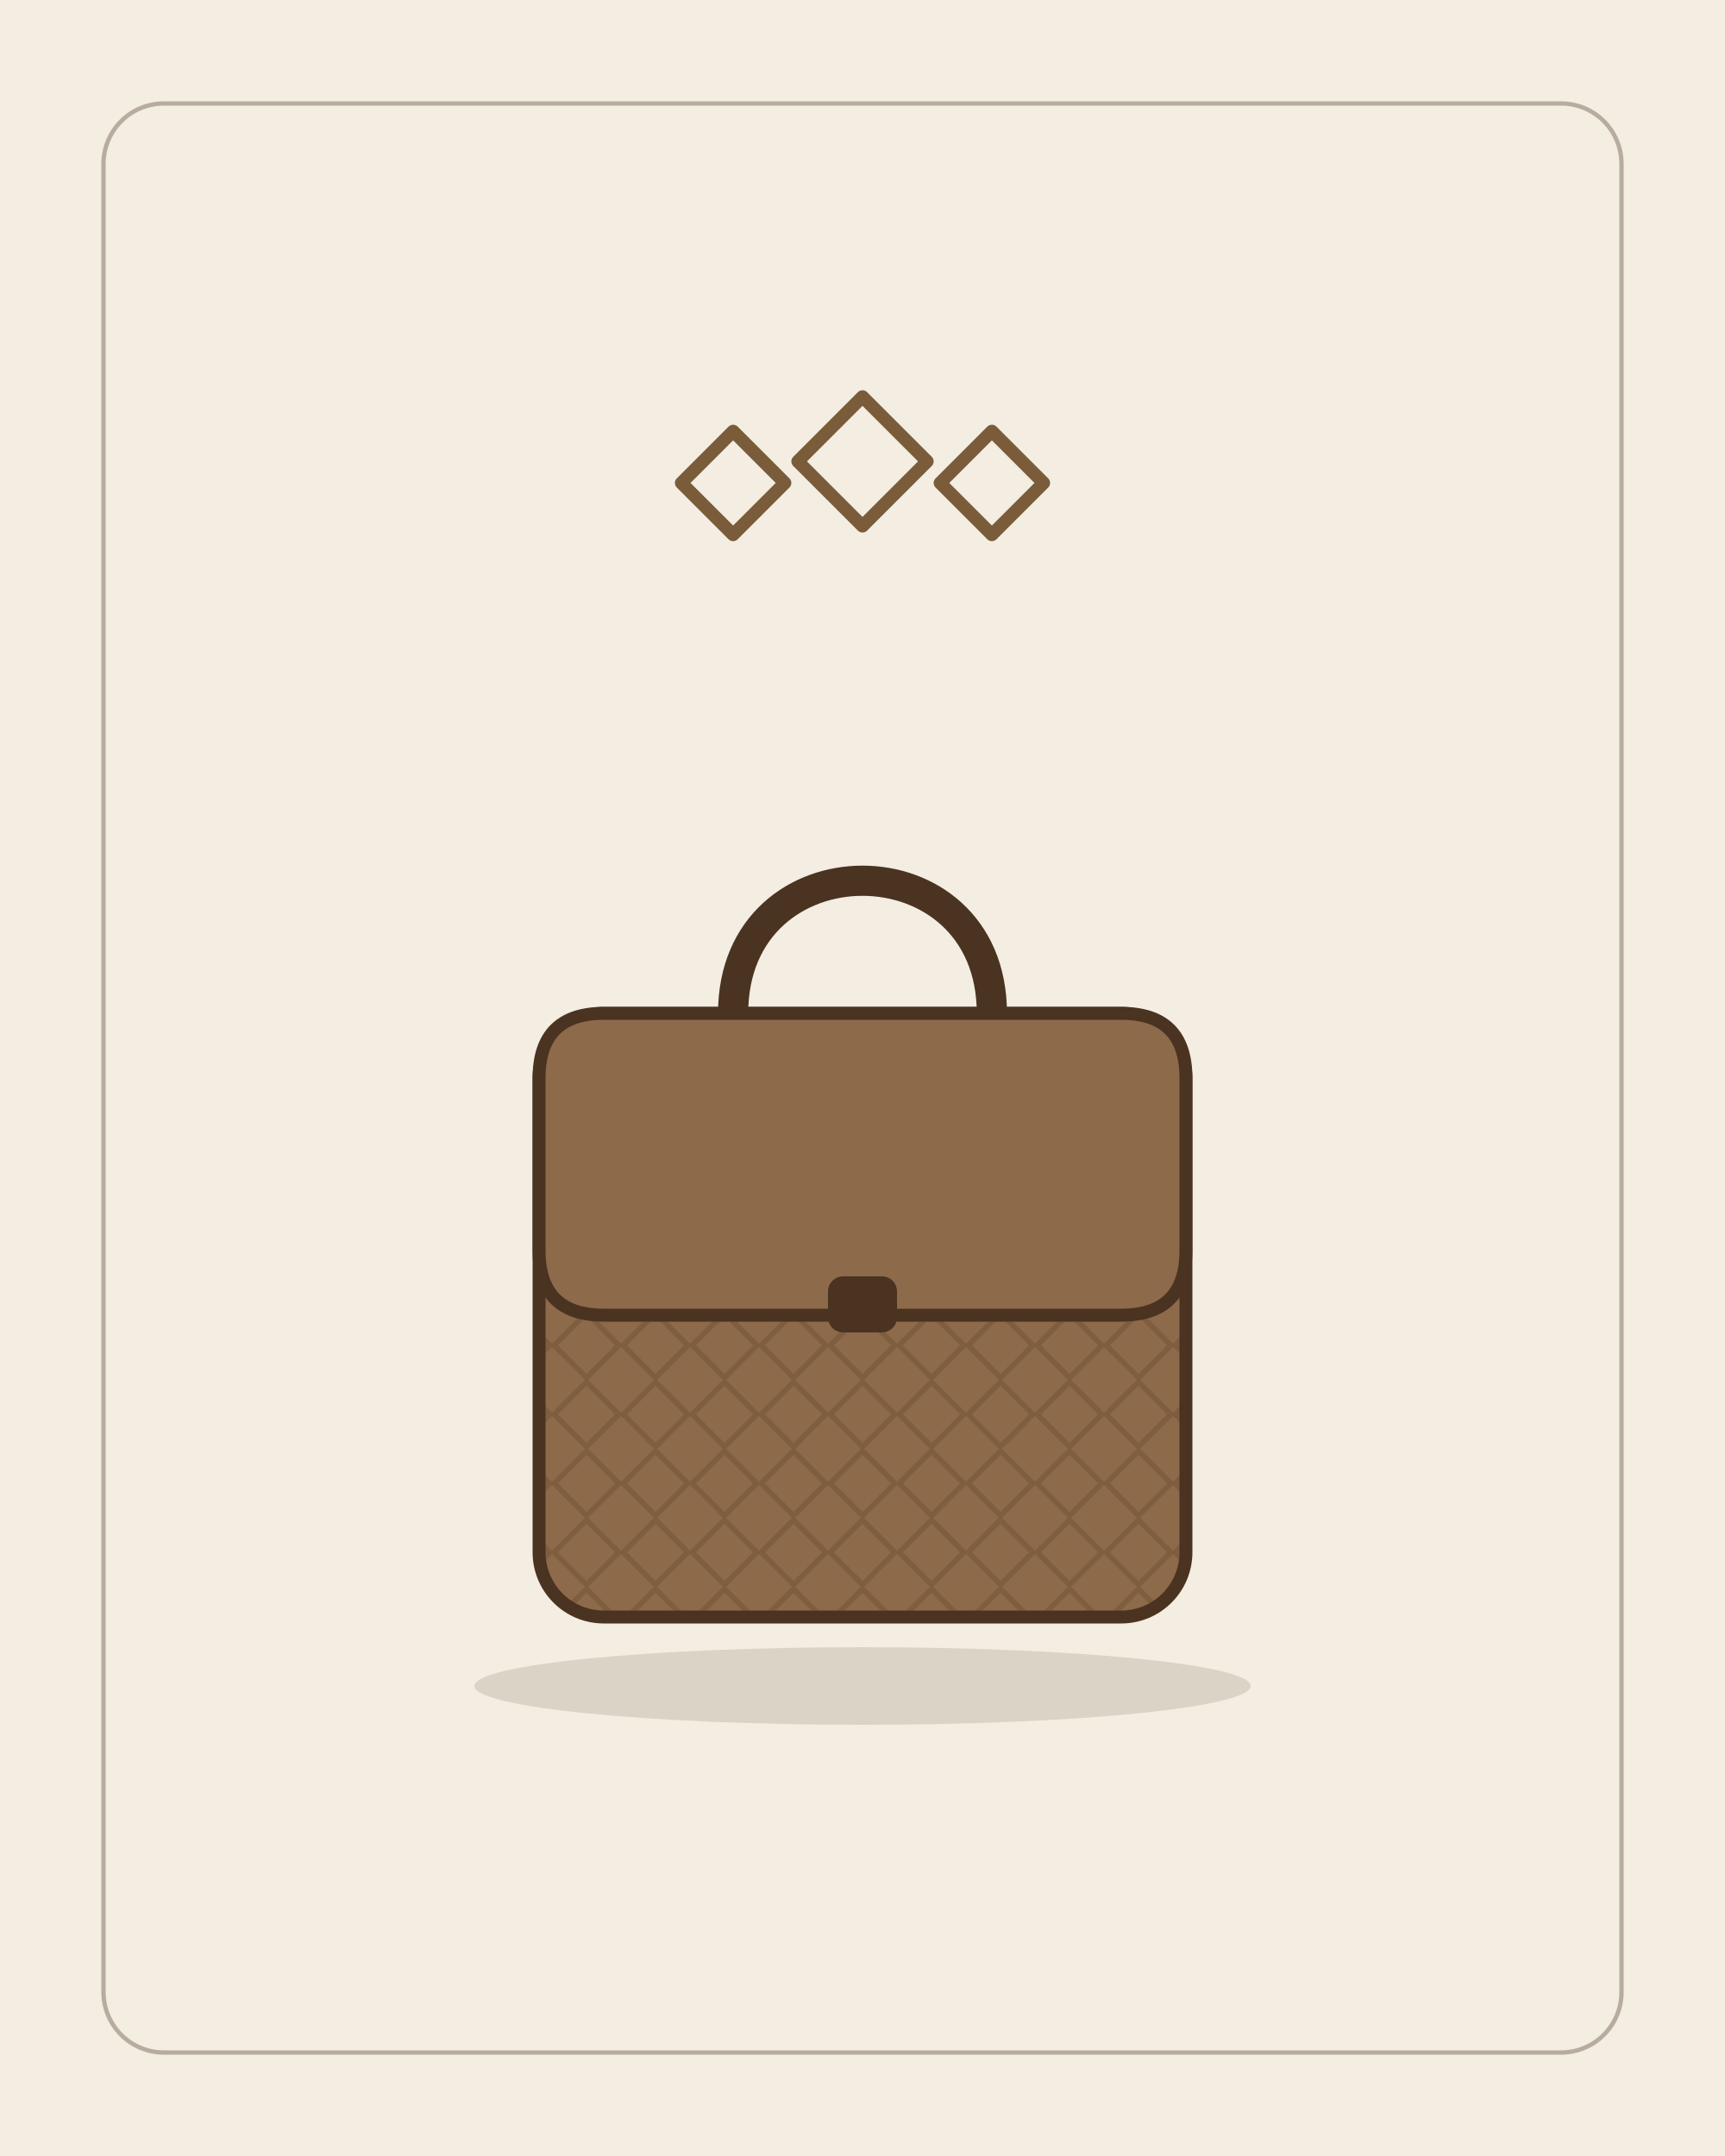
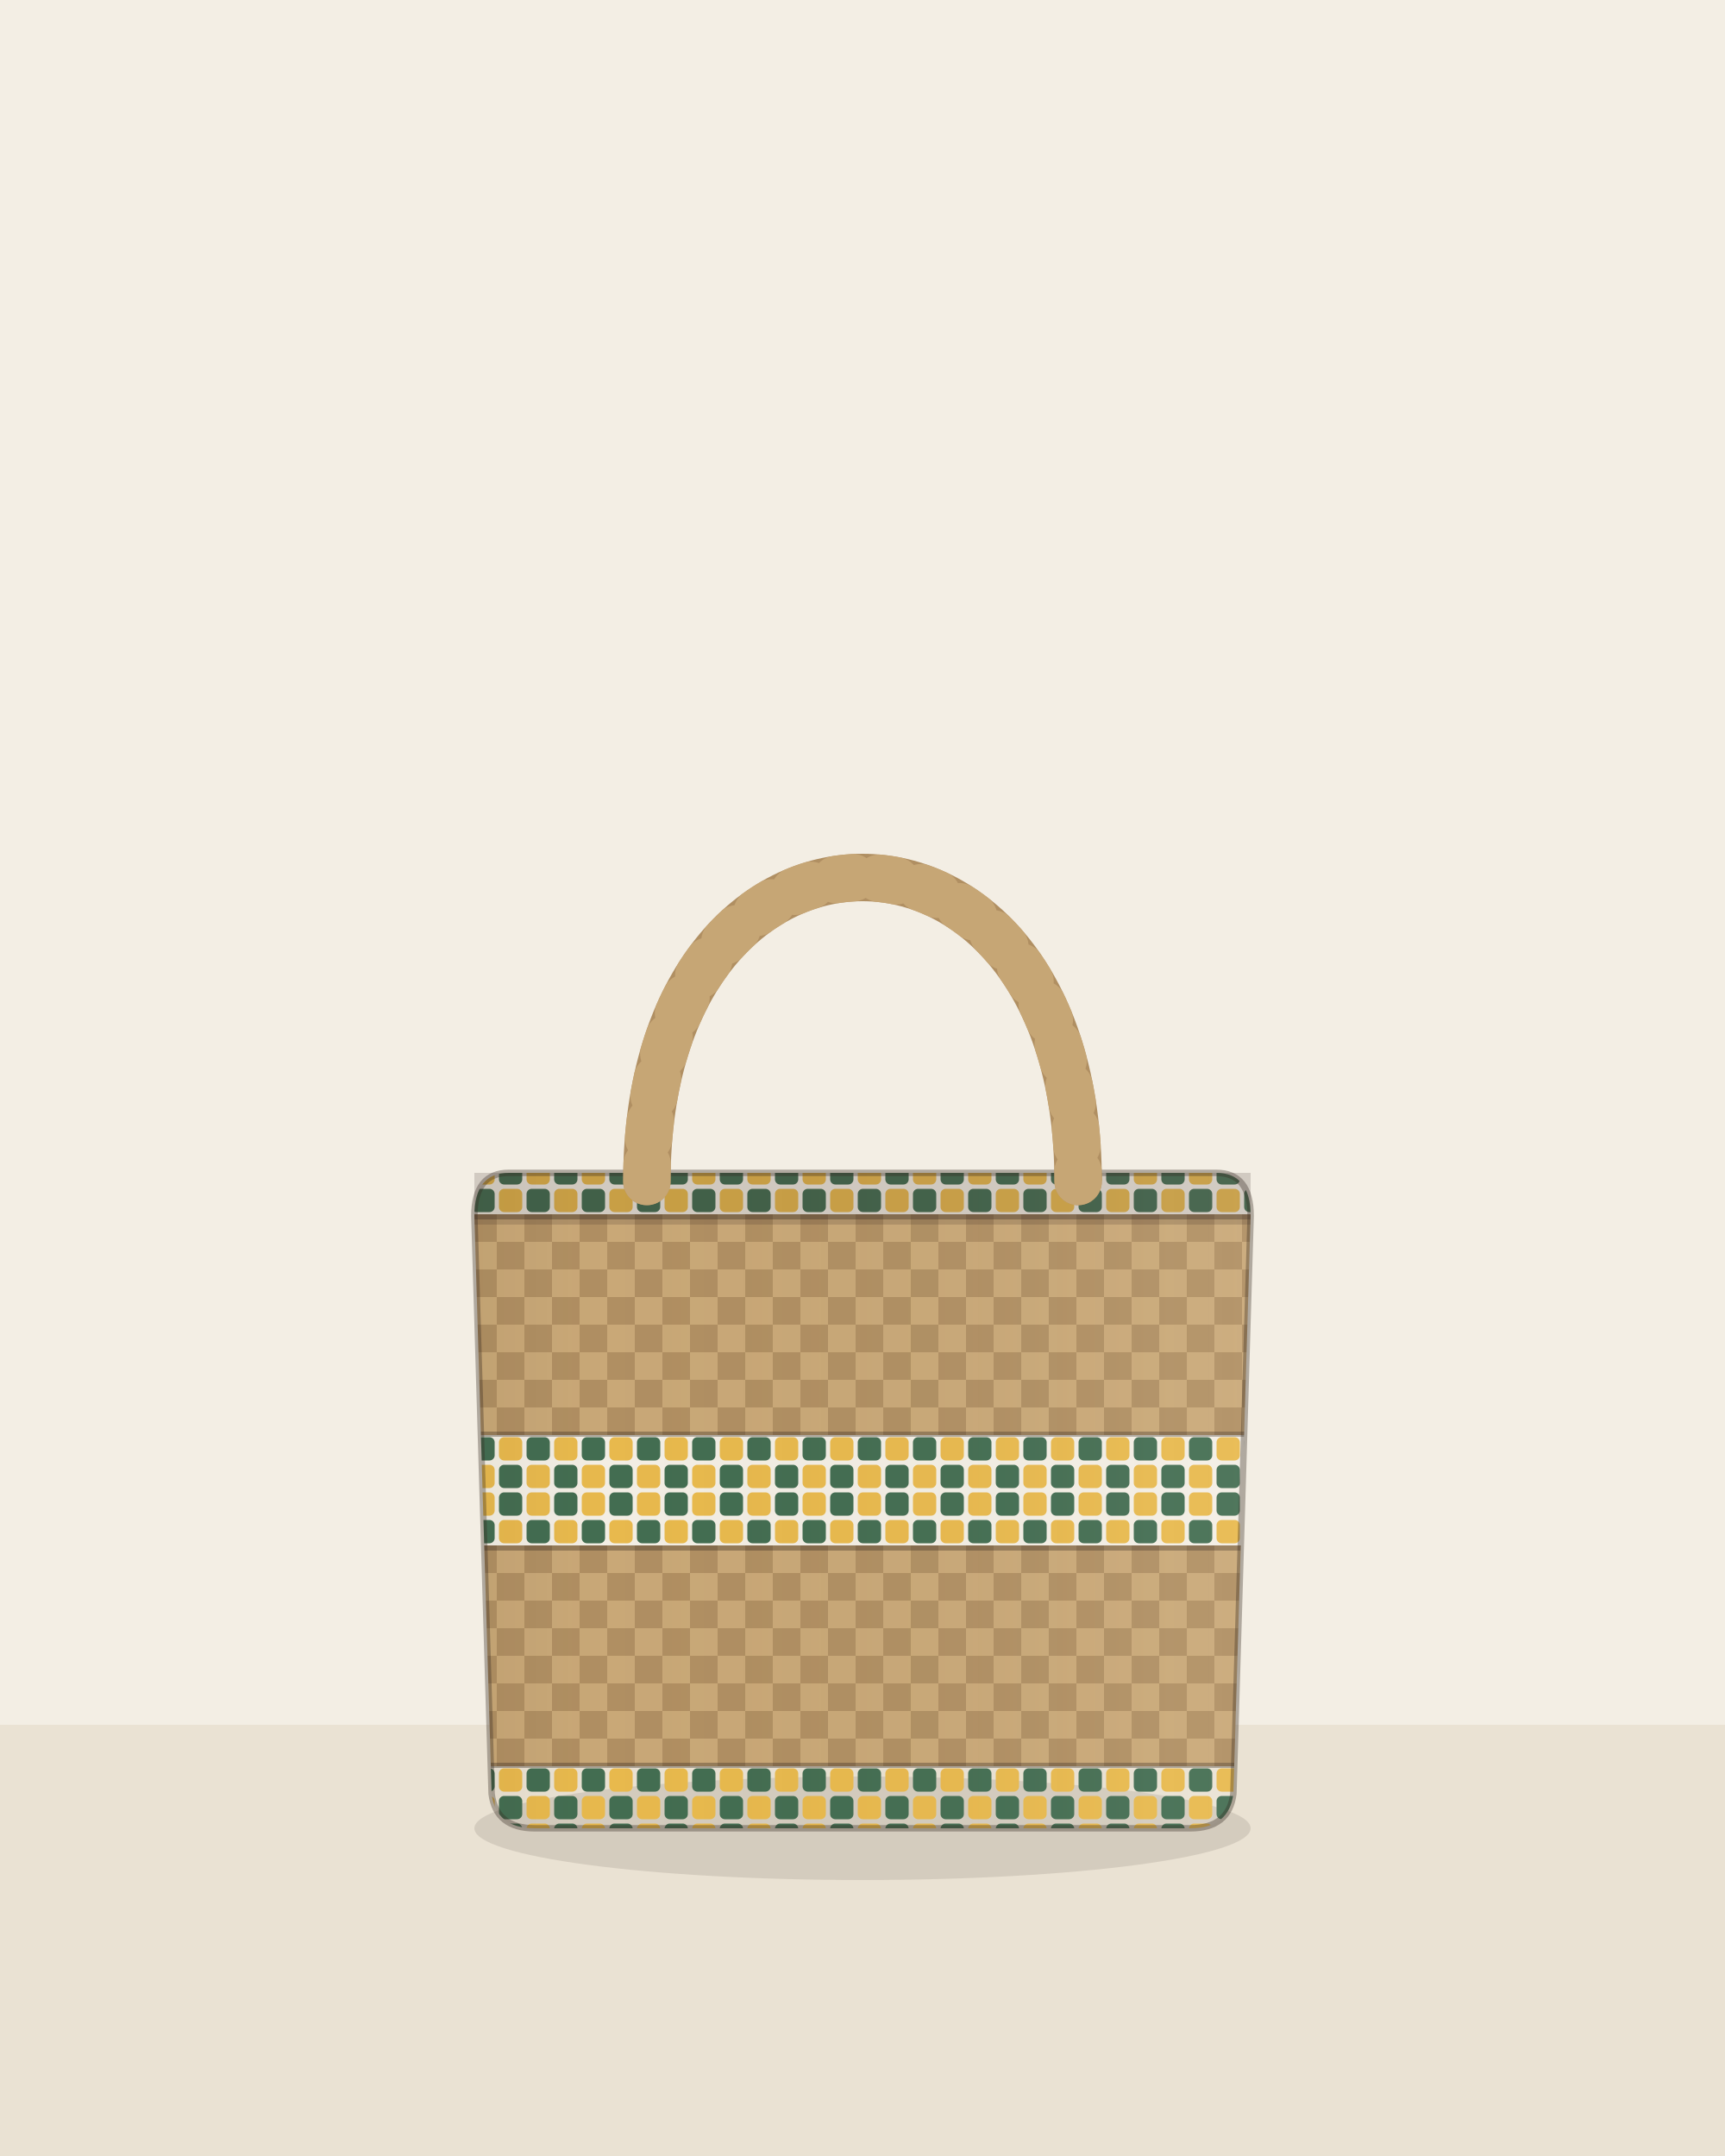
- <svg xmlns="http://www.w3.org/2000/svg" viewBox="0 0 800 1000" role="img" aria-label="Illustration of the lupa-satchel bag">
-   <rect width="800" height="1000" fill="#F3EDE2" />
-   <rect x="48" y="48" width="704" height="904" rx="28" fill="none" stroke="#4A3320" stroke-width="2" opacity="0.35" />
-   <g fill="none" stroke="#7A5C3A" stroke-width="6" stroke-linejoin="round">
-     <path d="M340 200l24 24l-24 24l-24-24Z" />
-     <path d="M400 184l30 30l-30 30l-30-30Z" />
-     <path d="M460 200l24 24l-24 24l-24-24Z" />
+ <svg xmlns="http://www.w3.org/2000/svg" viewBox="0 0 400 500" role="img" aria-hidden="true" width="400" height="500">
+   <defs>
+     <pattern id="_r_65_p" width="51.2" height="76.8" patternUnits="userSpaceOnUse">
+       <rect x="0" y="0" width="6.4" height="6.4" fill="#C9A877" />
+       <rect x="6.4" y="0" width="6.4" height="6.4" fill="#B08F62" />
+       <rect x="12.8" y="0" width="6.4" height="6.4" fill="#C9A877" />
+       <rect x="19.2" y="0" width="6.4" height="6.4" fill="#B08F62" />
+       <rect x="25.6" y="0" width="6.4" height="6.4" fill="#C9A877" />
+       <rect x="32" y="0" width="6.4" height="6.4" fill="#B08F62" />
+       <rect x="38.4" y="0" width="6.4" height="6.4" fill="#C9A877" />
+       <rect x="44.8" y="0" width="6.4" height="6.4" fill="#B08F62" />
+       <rect x="0" y="6.4" width="6.4" height="6.4" fill="#B08F62" />
+       <rect x="6.4" y="6.4" width="6.4" height="6.4" fill="#C9A877" />
+       <rect x="12.8" y="6.4" width="6.4" height="6.4" fill="#B08F62" />
+       <rect x="19.2" y="6.4" width="6.4" height="6.4" fill="#C9A877" />
+       <rect x="25.6" y="6.4" width="6.4" height="6.4" fill="#B08F62" />
+       <rect x="32" y="6.4" width="6.4" height="6.4" fill="#C9A877" />
+       <rect x="38.4" y="6.4" width="6.4" height="6.4" fill="#B08F62" />
+       <rect x="44.8" y="6.4" width="6.4" height="6.4" fill="#C9A877" />
+       <rect x="0" y="12.8" width="6.4" height="6.4" fill="#C9A877" />
+       <rect x="6.4" y="12.8" width="6.4" height="6.4" fill="#B08F62" />
+       <rect x="12.8" y="12.8" width="6.4" height="6.4" fill="#C9A877" />
+       <rect x="19.2" y="12.8" width="6.4" height="6.4" fill="#B08F62" />
+       <rect x="25.6" y="12.8" width="6.4" height="6.4" fill="#C9A877" />
+       <rect x="32" y="12.8" width="6.4" height="6.4" fill="#B08F62" />
+       <rect x="38.4" y="12.8" width="6.4" height="6.4" fill="#C9A877" />
+       <rect x="44.8" y="12.8" width="6.4" height="6.4" fill="#B08F62" />
+       <rect x="0" y="19.2" width="6.4" height="6.4" fill="#B08F62" />
+       <rect x="6.4" y="19.2" width="6.4" height="6.4" fill="#C9A877" />
+       <rect x="12.8" y="19.2" width="6.4" height="6.4" fill="#B08F62" />
+       <rect x="19.2" y="19.2" width="6.4" height="6.4" fill="#C9A877" />
+       <rect x="25.6" y="19.2" width="6.4" height="6.4" fill="#B08F62" />
+       <rect x="32" y="19.2" width="6.4" height="6.4" fill="#C9A877" />
+       <rect x="38.4" y="19.2" width="6.4" height="6.4" fill="#B08F62" />
+       <rect x="44.8" y="19.2" width="6.4" height="6.4" fill="#C9A877" />
+       <rect x="0.5" y="26.1" width="5.4" height="5.4" rx="1.2" fill="#E8B94D" />
+       <rect x="6.9" y="26.1" width="5.4" height="5.4" rx="1.2" fill="#436D51" />
+       <rect x="13.3" y="26.1" width="5.4" height="5.4" rx="1.2" fill="#E8B94D" />
+       <rect x="19.7" y="26.1" width="5.4" height="5.4" rx="1.2" fill="#436D51" />
+       <rect x="26.1" y="26.1" width="5.4" height="5.4" rx="1.2" fill="#E8B94D" />
+       <rect x="32.5" y="26.1" width="5.4" height="5.4" rx="1.2" fill="#436D51" />
+       <rect x="38.9" y="26.1" width="5.4" height="5.4" rx="1.2" fill="#E8B94D" />
+       <rect x="45.3" y="26.1" width="5.4" height="5.4" rx="1.2" fill="#436D51" />
+       <rect x="0.5" y="32.5" width="5.4" height="5.4" rx="1.2" fill="#436D51" />
+       <rect x="6.9" y="32.5" width="5.4" height="5.4" rx="1.2" fill="#E8B94D" />
+       <rect x="13.3" y="32.5" width="5.4" height="5.4" rx="1.2" fill="#436D51" />
+       <rect x="19.7" y="32.5" width="5.4" height="5.4" rx="1.2" fill="#E8B94D" />
+       <rect x="26.1" y="32.5" width="5.4" height="5.4" rx="1.2" fill="#436D51" />
+       <rect x="32.5" y="32.5" width="5.4" height="5.4" rx="1.2" fill="#E8B94D" />
+       <rect x="38.9" y="32.5" width="5.4" height="5.4" rx="1.2" fill="#436D51" />
+       <rect x="45.3" y="32.5" width="5.4" height="5.4" rx="1.2" fill="#E8B94D" />
+       <rect x="0.5" y="38.9" width="5.4" height="5.4" rx="1.2" fill="#436D51" />
+       <rect x="6.9" y="38.9" width="5.4" height="5.4" rx="1.2" fill="#E8B94D" />
+       <rect x="13.3" y="38.9" width="5.4" height="5.4" rx="1.2" fill="#436D51" />
+       <rect x="19.7" y="38.9" width="5.4" height="5.4" rx="1.2" fill="#E8B94D" />
+       <rect x="26.1" y="38.9" width="5.4" height="5.4" rx="1.2" fill="#436D51" />
+       <rect x="32.5" y="38.9" width="5.4" height="5.4" rx="1.2" fill="#E8B94D" />
+       <rect x="38.9" y="38.9" width="5.4" height="5.4" rx="1.2" fill="#436D51" />
+       <rect x="45.3" y="38.9" width="5.4" height="5.4" rx="1.2" fill="#E8B94D" />
+       <rect x="0.5" y="45.3" width="5.4" height="5.4" rx="1.2" fill="#E8B94D" />
+       <rect x="6.9" y="45.3" width="5.4" height="5.4" rx="1.2" fill="#436D51" />
+       <rect x="13.3" y="45.3" width="5.4" height="5.4" rx="1.2" fill="#E8B94D" />
+       <rect x="19.7" y="45.3" width="5.4" height="5.4" rx="1.2" fill="#436D51" />
+       <rect x="26.1" y="45.3" width="5.4" height="5.4" rx="1.2" fill="#E8B94D" />
+       <rect x="32.5" y="45.3" width="5.4" height="5.4" rx="1.2" fill="#436D51" />
+       <rect x="38.9" y="45.3" width="5.4" height="5.4" rx="1.2" fill="#E8B94D" />
+       <rect x="45.3" y="45.3" width="5.4" height="5.4" rx="1.2" fill="#436D51" />
+       <rect x="0" y="51.2" width="6.4" height="6.4" fill="#C9A877" />
+       <rect x="6.4" y="51.2" width="6.4" height="6.4" fill="#B08F62" />
+       <rect x="12.8" y="51.2" width="6.4" height="6.4" fill="#C9A877" />
+       <rect x="19.2" y="51.2" width="6.4" height="6.4" fill="#B08F62" />
+       <rect x="25.6" y="51.2" width="6.4" height="6.4" fill="#C9A877" />
+       <rect x="32" y="51.2" width="6.4" height="6.4" fill="#B08F62" />
+       <rect x="38.4" y="51.2" width="6.4" height="6.4" fill="#C9A877" />
+       <rect x="44.8" y="51.2" width="6.4" height="6.4" fill="#B08F62" />
+       <rect x="0" y="57.6" width="6.4" height="6.4" fill="#B08F62" />
+       <rect x="6.4" y="57.6" width="6.4" height="6.4" fill="#C9A877" />
+       <rect x="12.8" y="57.6" width="6.4" height="6.4" fill="#B08F62" />
+       <rect x="19.2" y="57.6" width="6.4" height="6.4" fill="#C9A877" />
+       <rect x="25.6" y="57.6" width="6.4" height="6.4" fill="#B08F62" />
+       <rect x="32" y="57.6" width="6.4" height="6.4" fill="#C9A877" />
+       <rect x="38.4" y="57.6" width="6.4" height="6.4" fill="#B08F62" />
+       <rect x="44.8" y="57.6" width="6.4" height="6.4" fill="#C9A877" />
+       <rect x="0" y="64" width="6.4" height="6.4" fill="#C9A877" />
+       <rect x="6.4" y="64" width="6.4" height="6.4" fill="#B08F62" />
+       <rect x="12.8" y="64" width="6.4" height="6.4" fill="#C9A877" />
+       <rect x="19.2" y="64" width="6.4" height="6.4" fill="#B08F62" />
+       <rect x="25.6" y="64" width="6.4" height="6.4" fill="#C9A877" />
+       <rect x="32" y="64" width="6.4" height="6.4" fill="#B08F62" />
+       <rect x="38.4" y="64" width="6.4" height="6.4" fill="#C9A877" />
+       <rect x="44.8" y="64" width="6.4" height="6.4" fill="#B08F62" />
+       <rect x="0" y="70.4" width="6.4" height="6.4" fill="#B08F62" />
+       <rect x="6.4" y="70.4" width="6.4" height="6.4" fill="#C9A877" />
+       <rect x="12.8" y="70.4" width="6.4" height="6.4" fill="#B08F62" />
+       <rect x="19.2" y="70.4" width="6.4" height="6.4" fill="#C9A877" />
+       <rect x="25.6" y="70.4" width="6.4" height="6.4" fill="#B08F62" />
+       <rect x="32" y="70.4" width="6.4" height="6.4" fill="#C9A877" />
+       <rect x="38.4" y="70.4" width="6.4" height="6.4" fill="#B08F62" />
+       <rect x="44.8" y="70.4" width="6.4" height="6.4" fill="#C9A877" />
+       <rect y="24.8" width="51.2" height="1.2" fill="#352820" opacity="0.35" />
+       <rect y="51.2" width="51.2" height="1.2" fill="#352820" opacity="0.35" />
+     </pattern>
+     <clipPath id="_r_65_c">
+       <path d="M118 272 L282 272 Q290 272 290 282 L286 416 Q285 424 276 424 L124 424 Q115 424 114 416 L110 282 Q110 272 118 272 Z" />
+     </clipPath>
+     <linearGradient id="_r_65_s" x1="0" x2="1">
+       <stop offset="0" stop-color="#352820" stop-opacity="0.22" />
+       <stop offset="0.35" stop-color="#352820" stop-opacity="0" />
+       <stop offset="0.7" stop-color="#fff" stop-opacity="0.06" />
+       <stop offset="1" stop-color="#352820" stop-opacity="0.2" />
+     </linearGradient>
+   </defs>
+   <rect width="400" height="500" fill="#F3EEE4" />
+   <rect y="400" width="400" height="100" fill="#EAE2D3" />
+   <ellipse cx="200" cy="424" rx="90" ry="12" fill="#352820" opacity="0.12" />
+   <g>
+     <rect width="400" height="500" fill="url(#_r_65_p)" clip-path="url(#_r_65_c)" />
+     <rect width="400" height="500" fill="url(#_r_65_s)" clip-path="url(#_r_65_c)" />
+     <g>
+       <path d="M110 272 H290 V284 H110 Z" fill="#352820" opacity="0.18" />
+     </g>
+     <path d="M118 272 L282 272 Q290 272 290 282 L286 416 Q285 424 276 424 L124 424 Q115 424 114 416 L110 282 Q110 272 118 272 Z" fill="none" stroke="#352820" stroke-opacity="0.35" stroke-width="1.5" />
+     <g>
+       <g fill="none" stroke-linecap="round">
+         <path d="M150 274 C150 180 250 180 250 274" stroke="#B08F62" stroke-width="11" />
+         <path d="M150 274 C150 180 250 180 250 274" stroke="#C9A877" stroke-width="11" stroke-dasharray="4 6" opacity="0.9" />
+       </g>
+     </g>
  </g>
-   <ellipse cx="400" cy="782" rx="180" ry="18" fill="#4A3320" opacity="0.14" />
-   <defs>
-     <pattern id="weave-lupa-satchel" width="32" height="32" patternUnits="userSpaceOnUse">
-       <rect width="32" height="32" fill="#8C6A4A" />
-       <path d="M16 1L31 16L16 31L1 16Z" fill="none" stroke="#6E4F33" stroke-width="2.5" opacity="0.45" />
-     </pattern>
-   </defs>
-   <path d="M340 470C340 388 460 388 460 470" fill="none" stroke="#4A3320" stroke-width="14" />
-   <rect x="250" y="470" width="300" height="280" rx="30" fill="url(#weave-lupa-satchel)" stroke="#4A3320" stroke-width="6" />
-   <path d="M250 500Q250 470 280 470H520Q550 470 550 500V580Q550 610 520 610H280Q250 610 250 580Z" fill="#8C6A4A" stroke="#4A3320" stroke-width="6" />
-   <rect x="384" y="592" width="32" height="26" rx="7" fill="#4A3320" />
</svg>
